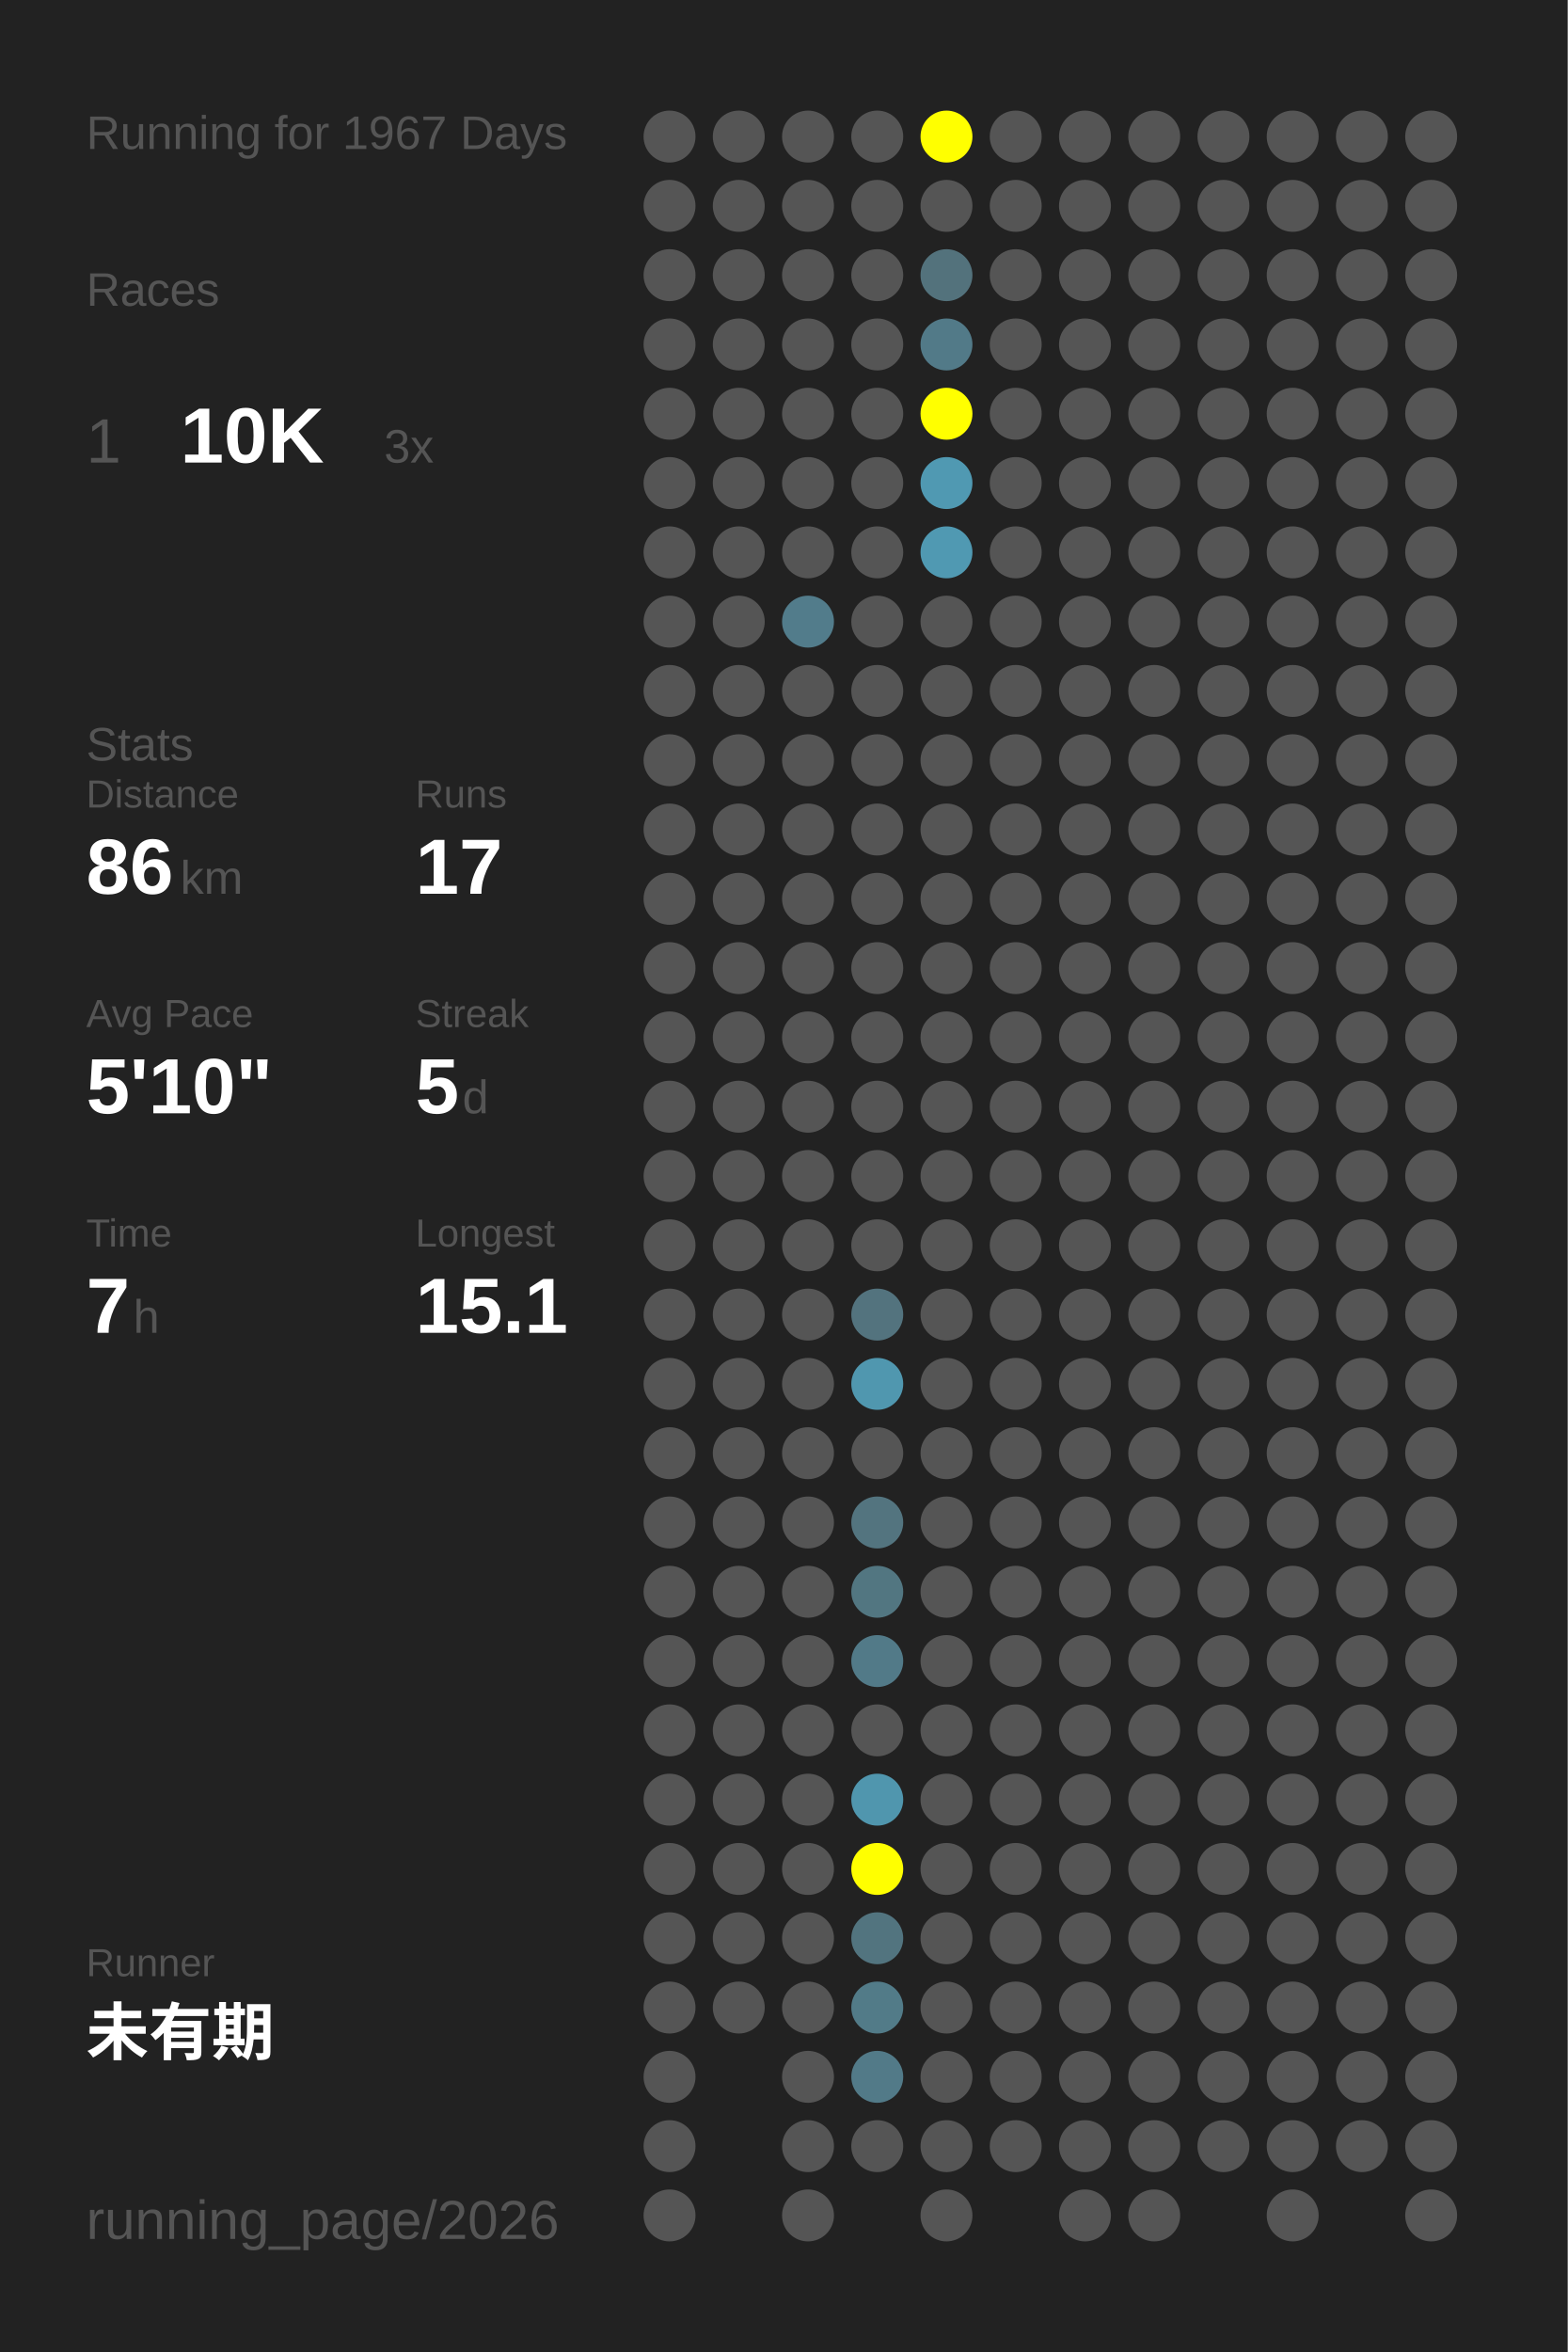
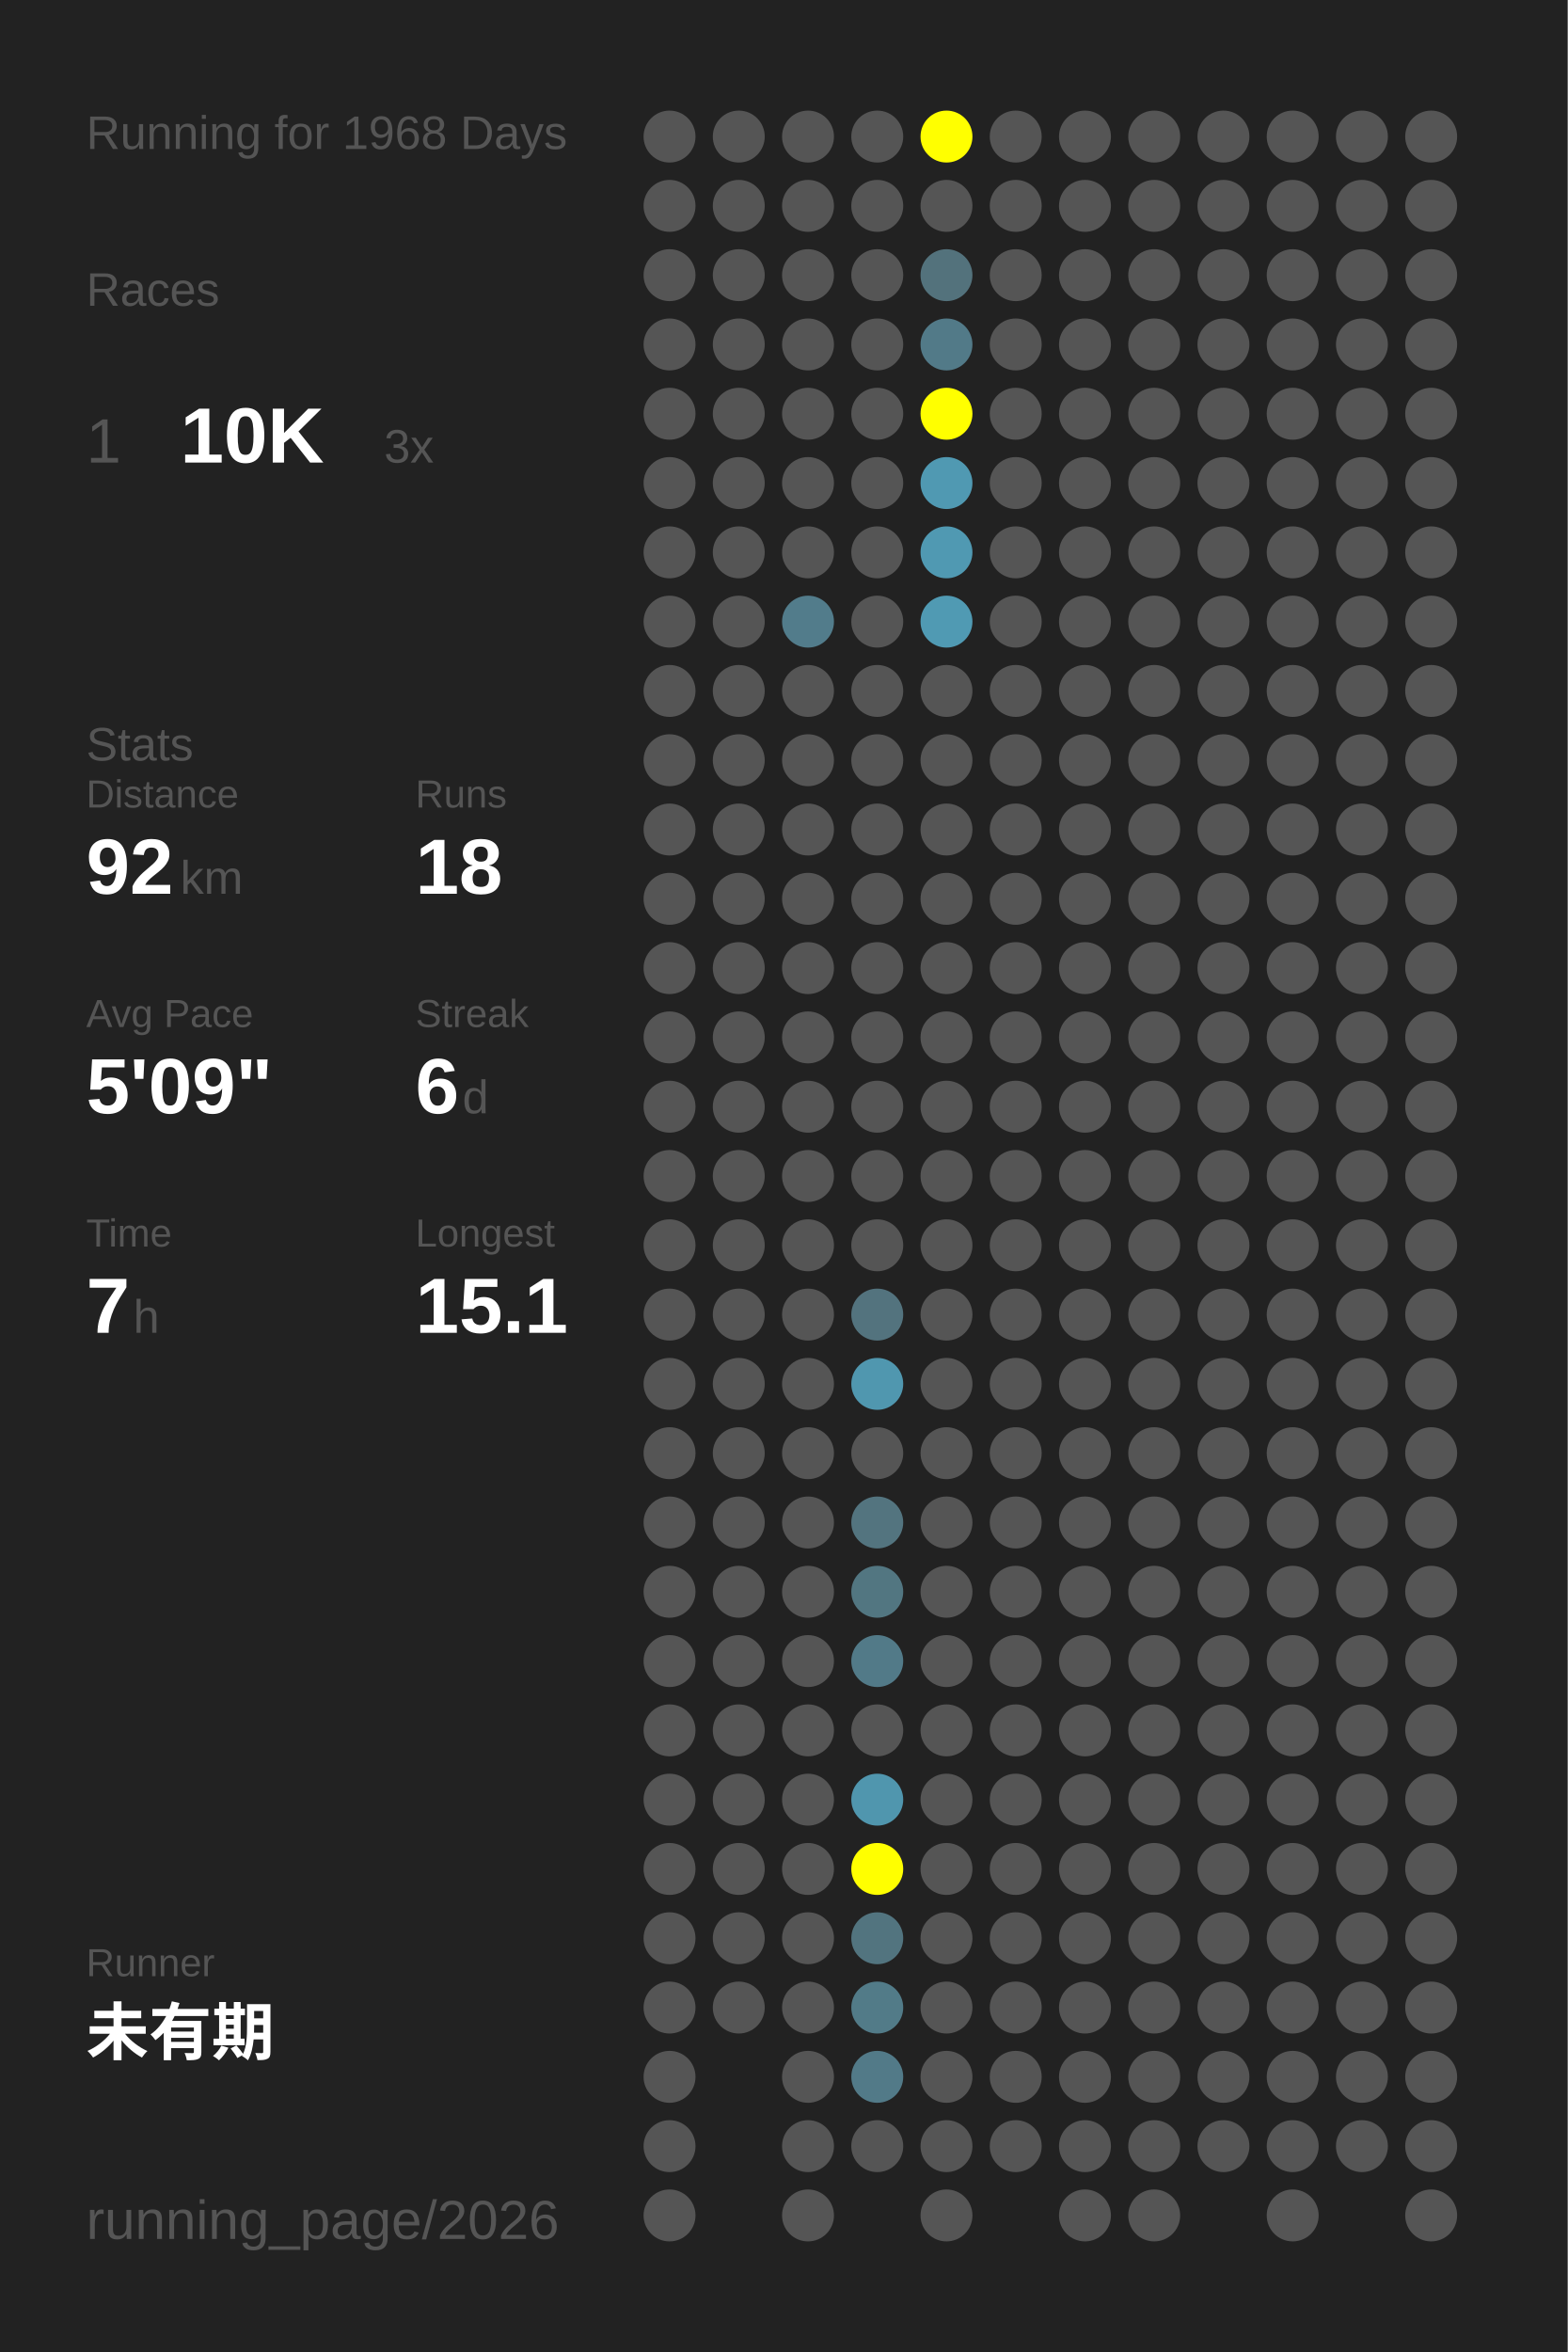
<svg xmlns="http://www.w3.org/2000/svg" baseProfile="full" height="300mm" version="1.1" viewBox="0,0,200,300" width="200mm">
  <defs />
  <rect fill="#222222" height="300" width="200" x="0" y="0" />
-   <text fill="#555555" style="font-size:6px; font-family:Arial;" x="11" y="19">Running for 1967 Days</text>
+   <text fill="#555555" style="font-size:6px; font-family:Arial;" x="11" y="19">Running for 1968 Days</text>
  <text fill="#555555" style="font-size:6px; font-family:Arial;" x="11" y="39">Races</text>
  <text fill="#555555" style="font-size:8px; font-family:Arial;" x="11" y="59">1</text>
  <text fill="#FFFFFF" style="font-size:10px; font-family:Arial; font-weight:bold;" x="23" y="59">10K</text>
  <text fill="#555555" style="font-size:6px; font-family:Arial;" x="49" y="59">3x</text>
  <text fill="#555555" style="font-size:6px; font-family:Arial;" x="11" y="97">Stats</text>
  <text fill="#555555" style="font-size:5px; font-family:Arial;" x="11" y="103">Distance</text>
-   <text fill="#FFFFFF" style="font-size:10px; font-family:Arial; font-weight:bold;" x="11" y="114">86</text>
+   <text fill="#FFFFFF" style="font-size:10px; font-family:Arial; font-weight:bold;" x="11" y="114">92</text>
  <text fill="#555555" style="font-size:6px; font-family:Arial;" x="23" y="114">km</text>
  <text fill="#555555" style="font-size:5px; font-family:Arial;" x="53" y="103">Runs</text>
-   <text fill="#FFFFFF" style="font-size:10px; font-family:Arial; font-weight:bold;" x="53" y="114">17</text>
+   <text fill="#FFFFFF" style="font-size:10px; font-family:Arial; font-weight:bold;" x="53" y="114">18</text>
  <text fill="#555555" style="font-size:5px; font-family:Arial;" x="11" y="131">Avg Pace</text>
-   <text fill="#FFFFFF" style="font-size:10px; font-family:Arial; font-weight:bold;" x="11" y="142">5'10"</text>
+   <text fill="#FFFFFF" style="font-size:10px; font-family:Arial; font-weight:bold;" x="11" y="142">5'09"</text>
  <text fill="#555555" style="font-size:5px; font-family:Arial;" x="53" y="131">Streak</text>
-   <text fill="#FFFFFF" style="font-size:10px; font-family:Arial; font-weight:bold;" x="53" y="142">5</text>
+   <text fill="#FFFFFF" style="font-size:10px; font-family:Arial; font-weight:bold;" x="53" y="142">6</text>
  <text fill="#555555" style="font-size:6px; font-family:Arial;" x="59" y="142">d</text>
  <text fill="#555555" style="font-size:5px; font-family:Arial;" x="11" y="159">Time</text>
  <text fill="#FFFFFF" style="font-size:10px; font-family:Arial; font-weight:bold;" x="11" y="170">7</text>
  <text fill="#555555" style="font-size:6px; font-family:Arial;" x="17" y="170">h</text>
  <text fill="#555555" style="font-size:5px; font-family:Arial;" x="53" y="159">Longest</text>
  <text fill="#FFFFFF" style="font-size:10px; font-family:Arial; font-weight:bold;" x="53" y="170">15.1</text>
  <text fill="#555555" style="font-size:5px; font-family:Arial;" x="11" y="252.065">Runner</text>
  <text fill="#FFFFFF" style="font-size:8px; font-family:Arial; font-weight:bold;" x="11" y="262.065">未有期</text>
  <text fill="#555555" style="font-size:7px; font-family:Arial;" x="11" y="285.581">running_page/2026</text>
  <circle cx="85.417" cy="17.419" fill="#555555" r="3.312" />
  <circle cx="85.417" cy="26.258" fill="#555555" r="3.312" />
  <circle cx="85.417" cy="35.097" fill="#555555" r="3.312" />
  <circle cx="85.417" cy="43.935" fill="#555555" r="3.312" />
  <circle cx="85.417" cy="52.774" fill="#555555" r="3.312" />
  <circle cx="85.417" cy="61.613" fill="#555555" r="3.312" />
  <circle cx="85.417" cy="70.452" fill="#555555" r="3.312" />
  <circle cx="85.417" cy="79.29" fill="#555555" r="3.312" />
  <circle cx="85.417" cy="88.129" fill="#555555" r="3.312" />
  <circle cx="85.417" cy="96.968" fill="#555555" r="3.312" />
  <circle cx="85.417" cy="105.806" fill="#555555" r="3.312" />
  <circle cx="85.417" cy="114.645" fill="#555555" r="3.312" />
  <circle cx="85.417" cy="123.484" fill="#555555" r="3.312" />
  <circle cx="85.417" cy="132.323" fill="#555555" r="3.312" />
  <circle cx="85.417" cy="141.161" fill="#555555" r="3.312" />
  <circle cx="85.417" cy="150" fill="#555555" r="3.312" />
  <circle cx="85.417" cy="158.839" fill="#555555" r="3.312" />
  <circle cx="85.417" cy="167.677" fill="#555555" r="3.312" />
  <circle cx="85.417" cy="176.516" fill="#555555" r="3.312" />
  <circle cx="85.417" cy="185.355" fill="#555555" r="3.312" />
  <circle cx="85.417" cy="194.194" fill="#555555" r="3.312" />
  <circle cx="85.417" cy="203.032" fill="#555555" r="3.312" />
  <circle cx="85.417" cy="211.871" fill="#555555" r="3.312" />
  <circle cx="85.417" cy="220.71" fill="#555555" r="3.312" />
  <circle cx="85.417" cy="229.548" fill="#555555" r="3.312" />
  <circle cx="85.417" cy="238.387" fill="#555555" r="3.312" />
  <circle cx="85.417" cy="247.226" fill="#555555" r="3.312" />
  <circle cx="85.417" cy="256.065" fill="#555555" r="3.312" />
  <circle cx="85.417" cy="264.903" fill="#555555" r="3.312" />
  <circle cx="85.417" cy="273.742" fill="#555555" r="3.312" />
  <circle cx="85.417" cy="282.581" fill="#555555" r="3.312" />
  <circle cx="94.25" cy="17.419" fill="#555555" r="3.312" />
  <circle cx="94.25" cy="26.258" fill="#555555" r="3.312" />
  <circle cx="94.25" cy="35.097" fill="#555555" r="3.312" />
  <circle cx="94.25" cy="43.935" fill="#555555" r="3.312" />
  <circle cx="94.25" cy="52.774" fill="#555555" r="3.312" />
  <circle cx="94.25" cy="61.613" fill="#555555" r="3.312" />
  <circle cx="94.25" cy="70.452" fill="#555555" r="3.312" />
  <circle cx="94.25" cy="79.29" fill="#555555" r="3.312" />
  <circle cx="94.25" cy="88.129" fill="#555555" r="3.312" />
  <circle cx="94.25" cy="96.968" fill="#555555" r="3.312" />
  <circle cx="94.25" cy="105.806" fill="#555555" r="3.312" />
  <circle cx="94.25" cy="114.645" fill="#555555" r="3.312" />
  <circle cx="94.25" cy="123.484" fill="#555555" r="3.312" />
  <circle cx="94.25" cy="132.323" fill="#555555" r="3.312" />
  <circle cx="94.25" cy="141.161" fill="#555555" r="3.312" />
  <circle cx="94.25" cy="150" fill="#555555" r="3.312" />
  <circle cx="94.25" cy="158.839" fill="#555555" r="3.312" />
  <circle cx="94.25" cy="167.677" fill="#555555" r="3.312" />
  <circle cx="94.25" cy="176.516" fill="#555555" r="3.312" />
  <circle cx="94.25" cy="185.355" fill="#555555" r="3.312" />
  <circle cx="94.25" cy="194.194" fill="#555555" r="3.312" />
  <circle cx="94.25" cy="203.032" fill="#555555" r="3.312" />
  <circle cx="94.25" cy="211.871" fill="#555555" r="3.312" />
  <circle cx="94.25" cy="220.71" fill="#555555" r="3.312" />
  <circle cx="94.25" cy="229.548" fill="#555555" r="3.312" />
  <circle cx="94.25" cy="238.387" fill="#555555" r="3.312" />
  <circle cx="94.25" cy="247.226" fill="#555555" r="3.312" />
  <circle cx="94.25" cy="256.065" fill="#555555" r="3.312" />
  <circle cx="103.083" cy="17.419" fill="#555555" r="3.312" />
  <circle cx="103.083" cy="26.258" fill="#555555" r="3.312" />
  <circle cx="103.083" cy="35.097" fill="#555555" r="3.312" />
  <circle cx="103.083" cy="43.935" fill="#555555" r="3.312" />
  <circle cx="103.083" cy="52.774" fill="#555555" r="3.312" />
  <circle cx="103.083" cy="61.613" fill="#555555" r="3.312" />
  <circle cx="103.083" cy="70.452" fill="#555555" r="3.312" />
  <circle cx="103.083" cy="79.29" fill="#527c8b" r="3.312" />
  <circle cx="103.083" cy="88.129" fill="#555555" r="3.312" />
  <circle cx="103.083" cy="96.968" fill="#555555" r="3.312" />
  <circle cx="103.083" cy="105.806" fill="#555555" r="3.312" />
  <circle cx="103.083" cy="114.645" fill="#555555" r="3.312" />
  <circle cx="103.083" cy="123.484" fill="#555555" r="3.312" />
  <circle cx="103.083" cy="132.323" fill="#555555" r="3.312" />
  <circle cx="103.083" cy="141.161" fill="#555555" r="3.312" />
  <circle cx="103.083" cy="150" fill="#555555" r="3.312" />
  <circle cx="103.083" cy="158.839" fill="#555555" r="3.312" />
  <circle cx="103.083" cy="167.677" fill="#555555" r="3.312" />
  <circle cx="103.083" cy="176.516" fill="#555555" r="3.312" />
  <circle cx="103.083" cy="185.355" fill="#555555" r="3.312" />
  <circle cx="103.083" cy="194.194" fill="#555555" r="3.312" />
  <circle cx="103.083" cy="203.032" fill="#555555" r="3.312" />
  <circle cx="103.083" cy="211.871" fill="#555555" r="3.312" />
  <circle cx="103.083" cy="220.71" fill="#555555" r="3.312" />
  <circle cx="103.083" cy="229.548" fill="#555555" r="3.312" />
  <circle cx="103.083" cy="238.387" fill="#555555" r="3.312" />
  <circle cx="103.083" cy="247.226" fill="#555555" r="3.312" />
  <circle cx="103.083" cy="256.065" fill="#555555" r="3.312" />
  <circle cx="103.083" cy="264.903" fill="#555555" r="3.312" />
  <circle cx="103.083" cy="273.742" fill="#555555" r="3.312" />
  <circle cx="103.083" cy="282.581" fill="#555555" r="3.312" />
  <circle cx="111.917" cy="17.419" fill="#555555" r="3.312" />
  <circle cx="111.917" cy="26.258" fill="#555555" r="3.312" />
  <circle cx="111.917" cy="35.097" fill="#555555" r="3.312" />
  <circle cx="111.917" cy="43.935" fill="#555555" r="3.312" />
  <circle cx="111.917" cy="52.774" fill="#555555" r="3.312" />
  <circle cx="111.917" cy="61.613" fill="#555555" r="3.312" />
  <circle cx="111.917" cy="70.452" fill="#555555" r="3.312" />
  <circle cx="111.917" cy="79.29" fill="#555555" r="3.312" />
  <circle cx="111.917" cy="88.129" fill="#555555" r="3.312" />
  <circle cx="111.917" cy="96.968" fill="#555555" r="3.312" />
  <circle cx="111.917" cy="105.806" fill="#555555" r="3.312" />
  <circle cx="111.917" cy="114.645" fill="#555555" r="3.312" />
  <circle cx="111.917" cy="123.484" fill="#555555" r="3.312" />
  <circle cx="111.917" cy="132.323" fill="#555555" r="3.312" />
  <circle cx="111.917" cy="141.161" fill="#555555" r="3.312" />
  <circle cx="111.917" cy="150" fill="#555555" r="3.312" />
  <circle cx="111.917" cy="158.839" fill="#555555" r="3.312" />
  <circle cx="111.917" cy="167.677" fill="#53737e" r="3.312" />
  <circle cx="111.917" cy="176.516" fill="#5097af" r="3.312" />
  <circle cx="111.917" cy="185.355" fill="#555555" r="3.312" />
  <circle cx="111.917" cy="194.194" fill="#53747f" r="3.312" />
  <circle cx="111.917" cy="203.032" fill="#527681" r="3.312" />
  <circle cx="111.917" cy="211.871" fill="#527a88" r="3.312" />
  <circle cx="111.917" cy="220.71" fill="#555555" r="3.312" />
  <circle cx="111.917" cy="229.548" fill="#5096ae" r="3.312" />
  <circle cx="111.917" cy="238.387" fill="#FFFF00" r="3.312" />
  <circle cx="111.917" cy="247.226" fill="#52747f" r="3.312" />
  <circle cx="111.917" cy="256.065" fill="#527b88" r="3.312" />
  <circle cx="111.917" cy="264.903" fill="#527a88" r="3.312" />
  <circle cx="111.917" cy="273.742" fill="#555555" r="3.312" />
  <circle cx="120.75" cy="17.419" fill="#FFFF00" r="3.312" />
  <circle cx="120.75" cy="26.258" fill="#555555" r="3.312" />
  <circle cx="120.75" cy="35.097" fill="#53727c" r="3.312" />
  <circle cx="120.75" cy="43.935" fill="#527a88" r="3.312" />
  <circle cx="120.75" cy="52.774" fill="#FFFF00" r="3.312" />
  <circle cx="120.75" cy="61.613" fill="#5099b2" r="3.312" />
  <circle cx="120.75" cy="70.452" fill="#5099b2" r="3.312" />
-   <circle cx="120.75" cy="79.29" fill="#555555" r="3.312" />
+   <circle cx="120.75" cy="79.29" fill="#509ab3" r="3.312" />
  <circle cx="120.75" cy="88.129" fill="#555555" r="3.312" />
  <circle cx="120.75" cy="96.968" fill="#555555" r="3.312" />
  <circle cx="120.75" cy="105.806" fill="#555555" r="3.312" />
  <circle cx="120.75" cy="114.645" fill="#555555" r="3.312" />
  <circle cx="120.75" cy="123.484" fill="#555555" r="3.312" />
  <circle cx="120.75" cy="132.323" fill="#555555" r="3.312" />
  <circle cx="120.75" cy="141.161" fill="#555555" r="3.312" />
  <circle cx="120.75" cy="150" fill="#555555" r="3.312" />
  <circle cx="120.75" cy="158.839" fill="#555555" r="3.312" />
  <circle cx="120.75" cy="167.677" fill="#555555" r="3.312" />
  <circle cx="120.75" cy="176.516" fill="#555555" r="3.312" />
  <circle cx="120.75" cy="185.355" fill="#555555" r="3.312" />
  <circle cx="120.75" cy="194.194" fill="#555555" r="3.312" />
  <circle cx="120.75" cy="203.032" fill="#555555" r="3.312" />
  <circle cx="120.75" cy="211.871" fill="#555555" r="3.312" />
  <circle cx="120.75" cy="220.71" fill="#555555" r="3.312" />
  <circle cx="120.75" cy="229.548" fill="#555555" r="3.312" />
  <circle cx="120.75" cy="238.387" fill="#555555" r="3.312" />
  <circle cx="120.75" cy="247.226" fill="#555555" r="3.312" />
  <circle cx="120.75" cy="256.065" fill="#555555" r="3.312" />
  <circle cx="120.75" cy="264.903" fill="#555555" r="3.312" />
  <circle cx="120.75" cy="273.742" fill="#555555" r="3.312" />
  <circle cx="120.75" cy="282.581" fill="#555555" r="3.312" />
  <circle cx="129.583" cy="17.419" fill="#555555" r="3.312" />
  <circle cx="129.583" cy="26.258" fill="#555555" r="3.312" />
  <circle cx="129.583" cy="35.097" fill="#555555" r="3.312" />
  <circle cx="129.583" cy="43.935" fill="#555555" r="3.312" />
  <circle cx="129.583" cy="52.774" fill="#555555" r="3.312" />
  <circle cx="129.583" cy="61.613" fill="#555555" r="3.312" />
  <circle cx="129.583" cy="70.452" fill="#555555" r="3.312" />
  <circle cx="129.583" cy="79.29" fill="#555555" r="3.312" />
  <circle cx="129.583" cy="88.129" fill="#555555" r="3.312" />
  <circle cx="129.583" cy="96.968" fill="#555555" r="3.312" />
  <circle cx="129.583" cy="105.806" fill="#555555" r="3.312" />
  <circle cx="129.583" cy="114.645" fill="#555555" r="3.312" />
  <circle cx="129.583" cy="123.484" fill="#555555" r="3.312" />
  <circle cx="129.583" cy="132.323" fill="#555555" r="3.312" />
  <circle cx="129.583" cy="141.161" fill="#555555" r="3.312" />
  <circle cx="129.583" cy="150" fill="#555555" r="3.312" />
  <circle cx="129.583" cy="158.839" fill="#555555" r="3.312" />
  <circle cx="129.583" cy="167.677" fill="#555555" r="3.312" />
  <circle cx="129.583" cy="176.516" fill="#555555" r="3.312" />
  <circle cx="129.583" cy="185.355" fill="#555555" r="3.312" />
  <circle cx="129.583" cy="194.194" fill="#555555" r="3.312" />
  <circle cx="129.583" cy="203.032" fill="#555555" r="3.312" />
  <circle cx="129.583" cy="211.871" fill="#555555" r="3.312" />
  <circle cx="129.583" cy="220.71" fill="#555555" r="3.312" />
  <circle cx="129.583" cy="229.548" fill="#555555" r="3.312" />
  <circle cx="129.583" cy="238.387" fill="#555555" r="3.312" />
  <circle cx="129.583" cy="247.226" fill="#555555" r="3.312" />
  <circle cx="129.583" cy="256.065" fill="#555555" r="3.312" />
  <circle cx="129.583" cy="264.903" fill="#555555" r="3.312" />
  <circle cx="129.583" cy="273.742" fill="#555555" r="3.312" />
  <circle cx="138.417" cy="17.419" fill="#555555" r="3.312" />
  <circle cx="138.417" cy="26.258" fill="#555555" r="3.312" />
  <circle cx="138.417" cy="35.097" fill="#555555" r="3.312" />
  <circle cx="138.417" cy="43.935" fill="#555555" r="3.312" />
  <circle cx="138.417" cy="52.774" fill="#555555" r="3.312" />
  <circle cx="138.417" cy="61.613" fill="#555555" r="3.312" />
  <circle cx="138.417" cy="70.452" fill="#555555" r="3.312" />
  <circle cx="138.417" cy="79.29" fill="#555555" r="3.312" />
  <circle cx="138.417" cy="88.129" fill="#555555" r="3.312" />
  <circle cx="138.417" cy="96.968" fill="#555555" r="3.312" />
  <circle cx="138.417" cy="105.806" fill="#555555" r="3.312" />
  <circle cx="138.417" cy="114.645" fill="#555555" r="3.312" />
  <circle cx="138.417" cy="123.484" fill="#555555" r="3.312" />
  <circle cx="138.417" cy="132.323" fill="#555555" r="3.312" />
  <circle cx="138.417" cy="141.161" fill="#555555" r="3.312" />
  <circle cx="138.417" cy="150" fill="#555555" r="3.312" />
  <circle cx="138.417" cy="158.839" fill="#555555" r="3.312" />
  <circle cx="138.417" cy="167.677" fill="#555555" r="3.312" />
  <circle cx="138.417" cy="176.516" fill="#555555" r="3.312" />
  <circle cx="138.417" cy="185.355" fill="#555555" r="3.312" />
  <circle cx="138.417" cy="194.194" fill="#555555" r="3.312" />
  <circle cx="138.417" cy="203.032" fill="#555555" r="3.312" />
  <circle cx="138.417" cy="211.871" fill="#555555" r="3.312" />
  <circle cx="138.417" cy="220.71" fill="#555555" r="3.312" />
  <circle cx="138.417" cy="229.548" fill="#555555" r="3.312" />
  <circle cx="138.417" cy="238.387" fill="#555555" r="3.312" />
  <circle cx="138.417" cy="247.226" fill="#555555" r="3.312" />
  <circle cx="138.417" cy="256.065" fill="#555555" r="3.312" />
  <circle cx="138.417" cy="264.903" fill="#555555" r="3.312" />
  <circle cx="138.417" cy="273.742" fill="#555555" r="3.312" />
  <circle cx="138.417" cy="282.581" fill="#555555" r="3.312" />
  <circle cx="147.25" cy="17.419" fill="#555555" r="3.312" />
  <circle cx="147.25" cy="26.258" fill="#555555" r="3.312" />
  <circle cx="147.25" cy="35.097" fill="#555555" r="3.312" />
  <circle cx="147.25" cy="43.935" fill="#555555" r="3.312" />
  <circle cx="147.25" cy="52.774" fill="#555555" r="3.312" />
  <circle cx="147.25" cy="61.613" fill="#555555" r="3.312" />
  <circle cx="147.25" cy="70.452" fill="#555555" r="3.312" />
  <circle cx="147.25" cy="79.29" fill="#555555" r="3.312" />
  <circle cx="147.25" cy="88.129" fill="#555555" r="3.312" />
  <circle cx="147.25" cy="96.968" fill="#555555" r="3.312" />
  <circle cx="147.25" cy="105.806" fill="#555555" r="3.312" />
  <circle cx="147.25" cy="114.645" fill="#555555" r="3.312" />
  <circle cx="147.25" cy="123.484" fill="#555555" r="3.312" />
  <circle cx="147.25" cy="132.323" fill="#555555" r="3.312" />
  <circle cx="147.25" cy="141.161" fill="#555555" r="3.312" />
  <circle cx="147.25" cy="150" fill="#555555" r="3.312" />
  <circle cx="147.25" cy="158.839" fill="#555555" r="3.312" />
  <circle cx="147.25" cy="167.677" fill="#555555" r="3.312" />
  <circle cx="147.25" cy="176.516" fill="#555555" r="3.312" />
  <circle cx="147.25" cy="185.355" fill="#555555" r="3.312" />
  <circle cx="147.25" cy="194.194" fill="#555555" r="3.312" />
  <circle cx="147.25" cy="203.032" fill="#555555" r="3.312" />
  <circle cx="147.25" cy="211.871" fill="#555555" r="3.312" />
  <circle cx="147.25" cy="220.71" fill="#555555" r="3.312" />
  <circle cx="147.25" cy="229.548" fill="#555555" r="3.312" />
  <circle cx="147.25" cy="238.387" fill="#555555" r="3.312" />
  <circle cx="147.25" cy="247.226" fill="#555555" r="3.312" />
  <circle cx="147.25" cy="256.065" fill="#555555" r="3.312" />
  <circle cx="147.25" cy="264.903" fill="#555555" r="3.312" />
  <circle cx="147.25" cy="273.742" fill="#555555" r="3.312" />
  <circle cx="147.25" cy="282.581" fill="#555555" r="3.312" />
  <circle cx="156.083" cy="17.419" fill="#555555" r="3.312" />
  <circle cx="156.083" cy="26.258" fill="#555555" r="3.312" />
  <circle cx="156.083" cy="35.097" fill="#555555" r="3.312" />
  <circle cx="156.083" cy="43.935" fill="#555555" r="3.312" />
  <circle cx="156.083" cy="52.774" fill="#555555" r="3.312" />
  <circle cx="156.083" cy="61.613" fill="#555555" r="3.312" />
  <circle cx="156.083" cy="70.452" fill="#555555" r="3.312" />
  <circle cx="156.083" cy="79.29" fill="#555555" r="3.312" />
  <circle cx="156.083" cy="88.129" fill="#555555" r="3.312" />
  <circle cx="156.083" cy="96.968" fill="#555555" r="3.312" />
  <circle cx="156.083" cy="105.806" fill="#555555" r="3.312" />
  <circle cx="156.083" cy="114.645" fill="#555555" r="3.312" />
  <circle cx="156.083" cy="123.484" fill="#555555" r="3.312" />
  <circle cx="156.083" cy="132.323" fill="#555555" r="3.312" />
  <circle cx="156.083" cy="141.161" fill="#555555" r="3.312" />
  <circle cx="156.083" cy="150" fill="#555555" r="3.312" />
  <circle cx="156.083" cy="158.839" fill="#555555" r="3.312" />
  <circle cx="156.083" cy="167.677" fill="#555555" r="3.312" />
  <circle cx="156.083" cy="176.516" fill="#555555" r="3.312" />
  <circle cx="156.083" cy="185.355" fill="#555555" r="3.312" />
  <circle cx="156.083" cy="194.194" fill="#555555" r="3.312" />
  <circle cx="156.083" cy="203.032" fill="#555555" r="3.312" />
  <circle cx="156.083" cy="211.871" fill="#555555" r="3.312" />
  <circle cx="156.083" cy="220.71" fill="#555555" r="3.312" />
  <circle cx="156.083" cy="229.548" fill="#555555" r="3.312" />
  <circle cx="156.083" cy="238.387" fill="#555555" r="3.312" />
  <circle cx="156.083" cy="247.226" fill="#555555" r="3.312" />
  <circle cx="156.083" cy="256.065" fill="#555555" r="3.312" />
  <circle cx="156.083" cy="264.903" fill="#555555" r="3.312" />
  <circle cx="156.083" cy="273.742" fill="#555555" r="3.312" />
  <circle cx="164.917" cy="17.419" fill="#555555" r="3.312" />
  <circle cx="164.917" cy="26.258" fill="#555555" r="3.312" />
  <circle cx="164.917" cy="35.097" fill="#555555" r="3.312" />
  <circle cx="164.917" cy="43.935" fill="#555555" r="3.312" />
  <circle cx="164.917" cy="52.774" fill="#555555" r="3.312" />
  <circle cx="164.917" cy="61.613" fill="#555555" r="3.312" />
  <circle cx="164.917" cy="70.452" fill="#555555" r="3.312" />
  <circle cx="164.917" cy="79.29" fill="#555555" r="3.312" />
  <circle cx="164.917" cy="88.129" fill="#555555" r="3.312" />
  <circle cx="164.917" cy="96.968" fill="#555555" r="3.312" />
  <circle cx="164.917" cy="105.806" fill="#555555" r="3.312" />
  <circle cx="164.917" cy="114.645" fill="#555555" r="3.312" />
  <circle cx="164.917" cy="123.484" fill="#555555" r="3.312" />
  <circle cx="164.917" cy="132.323" fill="#555555" r="3.312" />
  <circle cx="164.917" cy="141.161" fill="#555555" r="3.312" />
  <circle cx="164.917" cy="150" fill="#555555" r="3.312" />
  <circle cx="164.917" cy="158.839" fill="#555555" r="3.312" />
  <circle cx="164.917" cy="167.677" fill="#555555" r="3.312" />
  <circle cx="164.917" cy="176.516" fill="#555555" r="3.312" />
  <circle cx="164.917" cy="185.355" fill="#555555" r="3.312" />
  <circle cx="164.917" cy="194.194" fill="#555555" r="3.312" />
  <circle cx="164.917" cy="203.032" fill="#555555" r="3.312" />
  <circle cx="164.917" cy="211.871" fill="#555555" r="3.312" />
  <circle cx="164.917" cy="220.71" fill="#555555" r="3.312" />
  <circle cx="164.917" cy="229.548" fill="#555555" r="3.312" />
  <circle cx="164.917" cy="238.387" fill="#555555" r="3.312" />
  <circle cx="164.917" cy="247.226" fill="#555555" r="3.312" />
  <circle cx="164.917" cy="256.065" fill="#555555" r="3.312" />
  <circle cx="164.917" cy="264.903" fill="#555555" r="3.312" />
  <circle cx="164.917" cy="273.742" fill="#555555" r="3.312" />
  <circle cx="164.917" cy="282.581" fill="#555555" r="3.312" />
  <circle cx="173.75" cy="17.419" fill="#555555" r="3.312" />
  <circle cx="173.75" cy="26.258" fill="#555555" r="3.312" />
  <circle cx="173.75" cy="35.097" fill="#555555" r="3.312" />
  <circle cx="173.75" cy="43.935" fill="#555555" r="3.312" />
  <circle cx="173.75" cy="52.774" fill="#555555" r="3.312" />
  <circle cx="173.75" cy="61.613" fill="#555555" r="3.312" />
  <circle cx="173.75" cy="70.452" fill="#555555" r="3.312" />
  <circle cx="173.75" cy="79.29" fill="#555555" r="3.312" />
  <circle cx="173.75" cy="88.129" fill="#555555" r="3.312" />
  <circle cx="173.75" cy="96.968" fill="#555555" r="3.312" />
  <circle cx="173.75" cy="105.806" fill="#555555" r="3.312" />
  <circle cx="173.75" cy="114.645" fill="#555555" r="3.312" />
  <circle cx="173.75" cy="123.484" fill="#555555" r="3.312" />
  <circle cx="173.75" cy="132.323" fill="#555555" r="3.312" />
  <circle cx="173.75" cy="141.161" fill="#555555" r="3.312" />
  <circle cx="173.75" cy="150" fill="#555555" r="3.312" />
  <circle cx="173.75" cy="158.839" fill="#555555" r="3.312" />
  <circle cx="173.75" cy="167.677" fill="#555555" r="3.312" />
  <circle cx="173.75" cy="176.516" fill="#555555" r="3.312" />
  <circle cx="173.75" cy="185.355" fill="#555555" r="3.312" />
  <circle cx="173.75" cy="194.194" fill="#555555" r="3.312" />
  <circle cx="173.75" cy="203.032" fill="#555555" r="3.312" />
  <circle cx="173.75" cy="211.871" fill="#555555" r="3.312" />
  <circle cx="173.75" cy="220.71" fill="#555555" r="3.312" />
  <circle cx="173.75" cy="229.548" fill="#555555" r="3.312" />
  <circle cx="173.75" cy="238.387" fill="#555555" r="3.312" />
  <circle cx="173.75" cy="247.226" fill="#555555" r="3.312" />
  <circle cx="173.75" cy="256.065" fill="#555555" r="3.312" />
  <circle cx="173.75" cy="264.903" fill="#555555" r="3.312" />
  <circle cx="173.75" cy="273.742" fill="#555555" r="3.312" />
  <circle cx="182.583" cy="17.419" fill="#555555" r="3.312" />
  <circle cx="182.583" cy="26.258" fill="#555555" r="3.312" />
  <circle cx="182.583" cy="35.097" fill="#555555" r="3.312" />
  <circle cx="182.583" cy="43.935" fill="#555555" r="3.312" />
  <circle cx="182.583" cy="52.774" fill="#555555" r="3.312" />
  <circle cx="182.583" cy="61.613" fill="#555555" r="3.312" />
  <circle cx="182.583" cy="70.452" fill="#555555" r="3.312" />
  <circle cx="182.583" cy="79.29" fill="#555555" r="3.312" />
  <circle cx="182.583" cy="88.129" fill="#555555" r="3.312" />
  <circle cx="182.583" cy="96.968" fill="#555555" r="3.312" />
  <circle cx="182.583" cy="105.806" fill="#555555" r="3.312" />
  <circle cx="182.583" cy="114.645" fill="#555555" r="3.312" />
  <circle cx="182.583" cy="123.484" fill="#555555" r="3.312" />
  <circle cx="182.583" cy="132.323" fill="#555555" r="3.312" />
  <circle cx="182.583" cy="141.161" fill="#555555" r="3.312" />
  <circle cx="182.583" cy="150" fill="#555555" r="3.312" />
  <circle cx="182.583" cy="158.839" fill="#555555" r="3.312" />
  <circle cx="182.583" cy="167.677" fill="#555555" r="3.312" />
  <circle cx="182.583" cy="176.516" fill="#555555" r="3.312" />
  <circle cx="182.583" cy="185.355" fill="#555555" r="3.312" />
  <circle cx="182.583" cy="194.194" fill="#555555" r="3.312" />
  <circle cx="182.583" cy="203.032" fill="#555555" r="3.312" />
  <circle cx="182.583" cy="211.871" fill="#555555" r="3.312" />
  <circle cx="182.583" cy="220.71" fill="#555555" r="3.312" />
  <circle cx="182.583" cy="229.548" fill="#555555" r="3.312" />
  <circle cx="182.583" cy="238.387" fill="#555555" r="3.312" />
  <circle cx="182.583" cy="247.226" fill="#555555" r="3.312" />
  <circle cx="182.583" cy="256.065" fill="#555555" r="3.312" />
  <circle cx="182.583" cy="264.903" fill="#555555" r="3.312" />
  <circle cx="182.583" cy="273.742" fill="#555555" r="3.312" />
  <circle cx="182.583" cy="282.581" fill="#555555" r="3.312" />
</svg>
